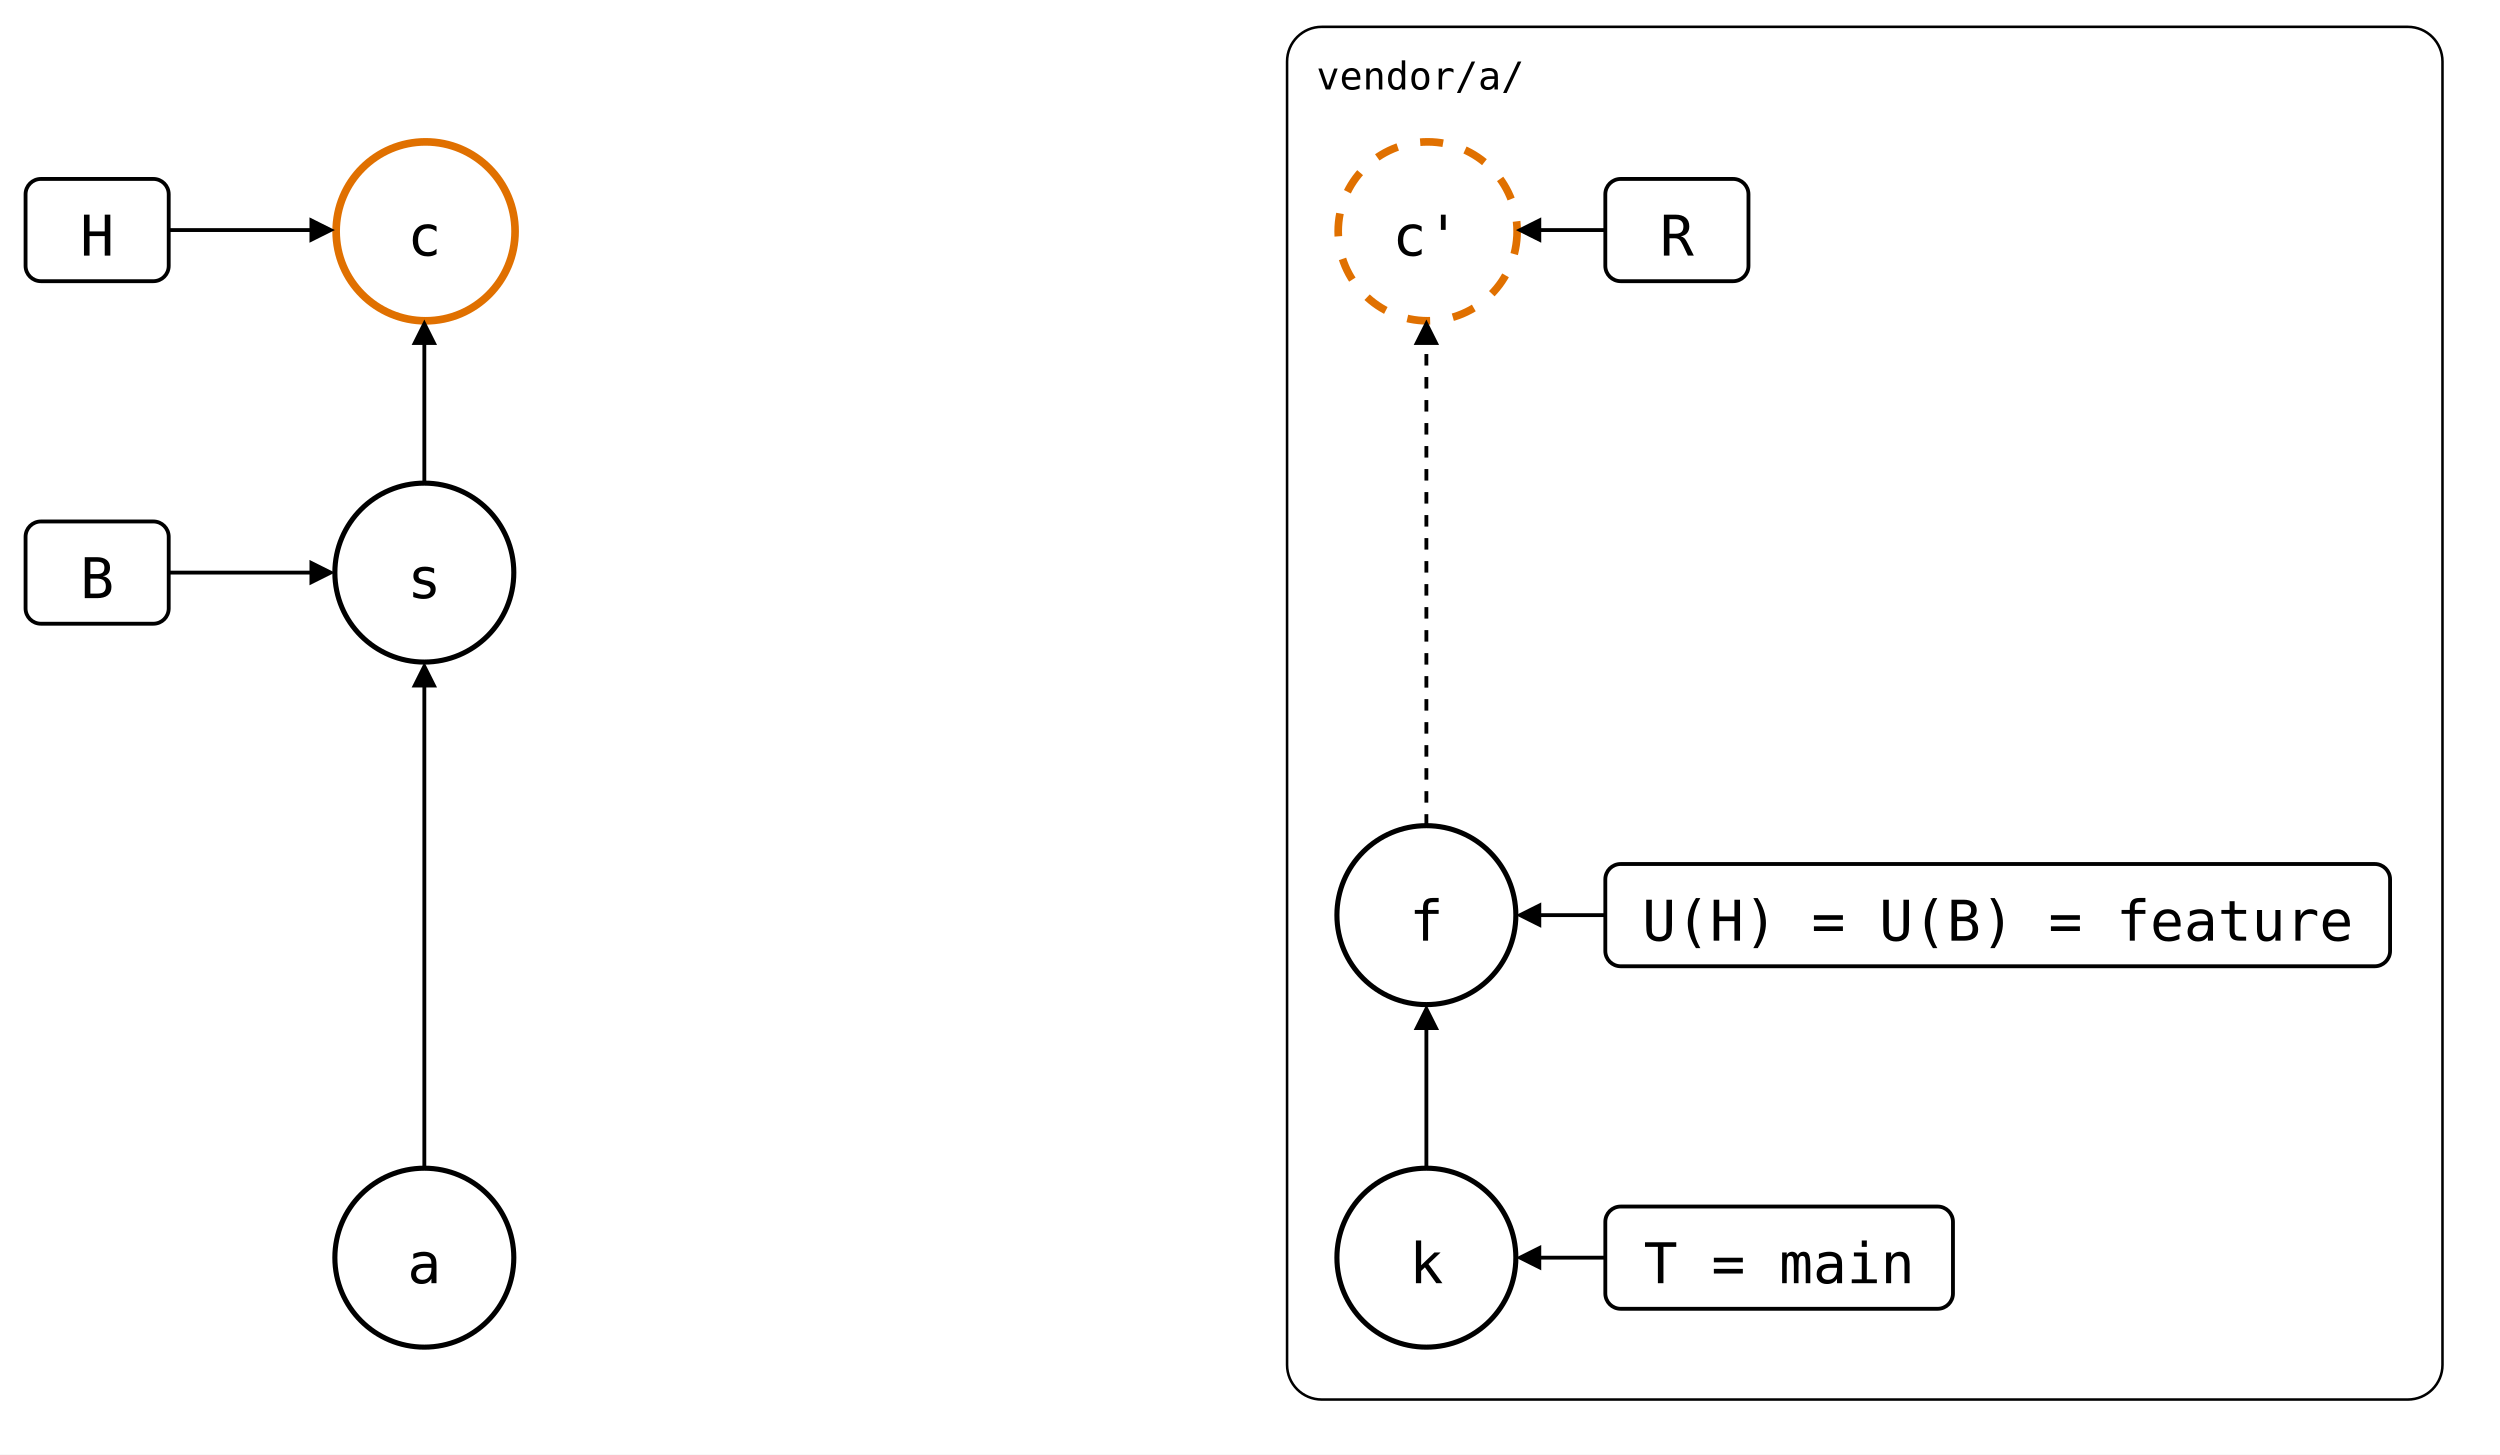
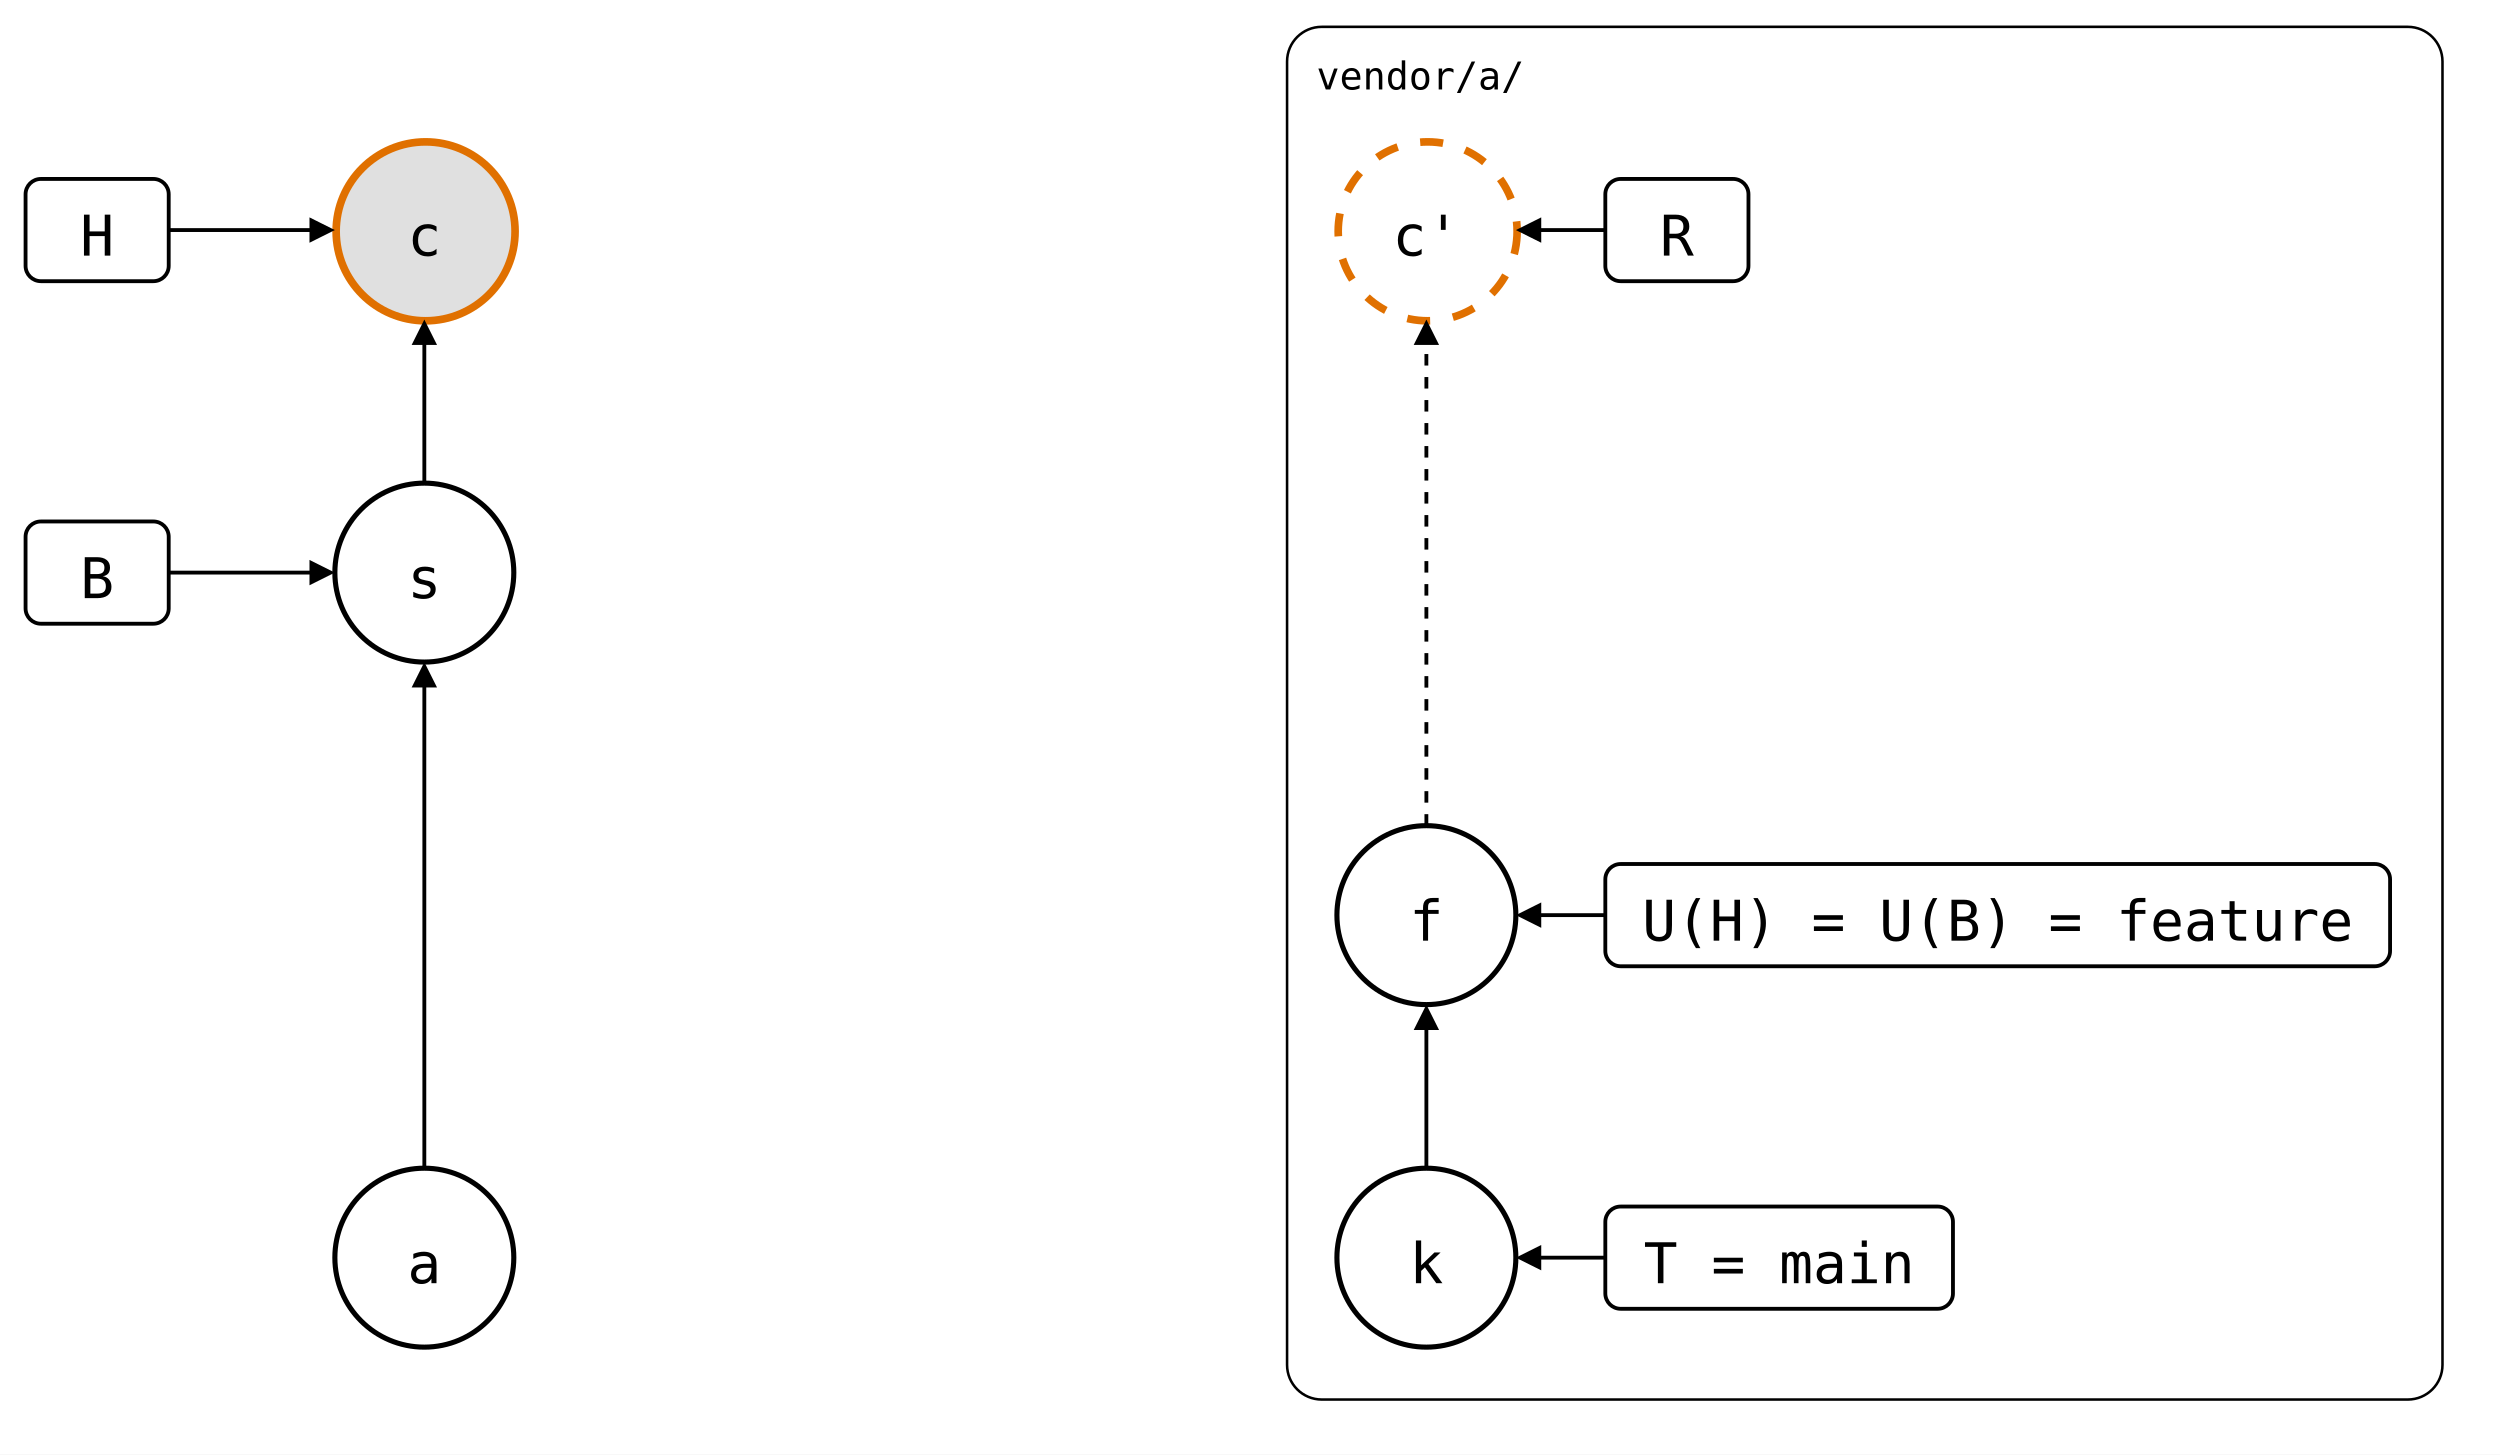
- <svg xmlns="http://www.w3.org/2000/svg" style="background: #ffffff; background-color: light-dark(#ffffff, #121212); color-scheme: light dark;" version="1.1" width="978px" height="569px" viewBox="0 0 978 569" id="ge-svg-d2YmRWk-My5h2-No0Hhh" content="&lt;mxfile host=&quot;Electron&quot;&gt;&#10;  &lt;diagram name=&quot;squash-merged-pull&quot; id=&quot;squash-merged-pull&quot;&gt;&#10;    &lt;mxGraphModel grid=&quot;0&quot; gridSize=&quot;10&quot; guides=&quot;1&quot; tooltips=&quot;1&quot; connect=&quot;1&quot; arrows=&quot;1&quot; fold=&quot;0&quot; page=&quot;0&quot; pageScale=&quot;1&quot; pageWidth=&quot;850&quot; pageHeight=&quot;1100&quot; background=&quot;#ffffff&quot; math=&quot;0&quot; shadow=&quot;0&quot;&gt;&#10;      &lt;root&gt;&#10;        &lt;mxCell id=&quot;0&quot; /&gt;&#10;        &lt;mxCell id=&quot;1&quot; parent=&quot;0&quot; /&gt;&#10;        &lt;mxCell id=&quot;lane&quot; parent=&quot;1&quot; style=&quot;rounded=1;arcSize=3;fillColor=none;strokeWidth=1;fontSize=15;verticalAlign=top;align=left;spacingLeft=10;spacingTop=4;fontFamily=Roboto Mono,monospace;&quot; value=&quot;vendor/a/&quot; vertex=&quot;1&quot;&gt;&#10;          &lt;mxGeometry height=&quot;537&quot; width=&quot;452&quot; x=&quot;601&quot; y=&quot;29&quot; as=&quot;geometry&quot; /&gt;&#10;        &lt;/mxCell&gt;&#10;        &lt;mxCell id=&quot;a&quot; parent=&quot;1&quot; style=&quot;ellipse;aspect=fixed;strokeWidth=2;fontSize=22;fontFamily=Roboto Mono,monospace;&quot; value=&quot;a&quot; vertex=&quot;1&quot;&gt;&#10;          &lt;mxGeometry height=&quot;70&quot; width=&quot;70&quot; x=&quot;229&quot; y=&quot;476&quot; as=&quot;geometry&quot; /&gt;&#10;        &lt;/mxCell&gt;&#10;        &lt;mxCell id=&quot;s&quot; parent=&quot;1&quot; style=&quot;ellipse;aspect=fixed;strokeWidth=2;fontSize=22;fontFamily=Roboto Mono,monospace;&quot; value=&quot;s&quot; vertex=&quot;1&quot;&gt;&#10;          &lt;mxGeometry height=&quot;70&quot; width=&quot;70&quot; x=&quot;229&quot; y=&quot;208&quot; as=&quot;geometry&quot; /&gt;&#10;        &lt;/mxCell&gt;&#10;        &lt;mxCell id=&quot;c&quot; parent=&quot;1&quot; style=&quot;ellipse;aspect=fixed;fontSize=22;fontFamily=Roboto Mono,monospace;strokeColor=#E07000;strokeWidth=3;&quot; value=&quot;c&quot; vertex=&quot;1&quot;&gt;&#10;          &lt;mxGeometry height=&quot;70&quot; width=&quot;70&quot; x=&quot;229&quot; y=&quot;74&quot; as=&quot;geometry&quot; /&gt;&#10;        &lt;/mxCell&gt;&#10;        &lt;mxCell id=&quot;k&quot; parent=&quot;1&quot; style=&quot;ellipse;aspect=fixed;strokeWidth=2;fontSize=22;fontFamily=Roboto Mono,monospace;&quot; value=&quot;k&quot; vertex=&quot;1&quot;&gt;&#10;          &lt;mxGeometry height=&quot;70&quot; width=&quot;70&quot; x=&quot;621&quot; y=&quot;476&quot; as=&quot;geometry&quot; /&gt;&#10;        &lt;/mxCell&gt;&#10;        &lt;mxCell id=&quot;f&quot; parent=&quot;1&quot; style=&quot;ellipse;aspect=fixed;strokeWidth=2;fontSize=22;fontFamily=Roboto Mono,monospace;&quot; value=&quot;f&quot; vertex=&quot;1&quot;&gt;&#10;          &lt;mxGeometry height=&quot;70&quot; width=&quot;70&quot; x=&quot;621&quot; y=&quot;342&quot; as=&quot;geometry&quot; /&gt;&#10;        &lt;/mxCell&gt;&#10;        &lt;mxCell id=&quot;c_&quot; parent=&quot;1&quot; style=&quot;ellipse;aspect=fixed;fontSize=22;fontFamily=Roboto Mono,monospace;dashed=1;strokeColor=#E07000;strokeWidth=3;&quot; value=&quot;c&amp;#39;&quot; vertex=&quot;1&quot;&gt;&#10;          &lt;mxGeometry height=&quot;70&quot; width=&quot;70&quot; x=&quot;621&quot; y=&quot;74&quot; as=&quot;geometry&quot; /&gt;&#10;        &lt;/mxCell&gt;&#10;        &lt;mxCell id=&quot;box0&quot; parent=&quot;1&quot; style=&quot;rounded=1;strokeWidth=1.5;fontSize=22;fontFamily=Roboto Mono,monospace;&quot; value=&quot;H&quot; vertex=&quot;1&quot;&gt;&#10;          &lt;mxGeometry height=&quot;40&quot; width=&quot;56&quot; x=&quot;108&quot; y=&quot;89&quot; as=&quot;geometry&quot; /&gt;&#10;        &lt;/mxCell&gt;&#10;        &lt;mxCell id=&quot;e0&quot; edge=&quot;1&quot; parent=&quot;1&quot; source=&quot;box0&quot; style=&quot;endArrow=block;endFill=1;html=1;strokeWidth=1.5;rounded=0;&quot; target=&quot;c&quot;&gt;&#10;          &lt;mxGeometry relative=&quot;1&quot; as=&quot;geometry&quot; /&gt;&#10;        &lt;/mxCell&gt;&#10;        &lt;mxCell id=&quot;box1&quot; parent=&quot;1&quot; style=&quot;rounded=1;strokeWidth=1.5;fontSize=22;fontFamily=Roboto Mono,monospace;&quot; value=&quot;B&quot; vertex=&quot;1&quot;&gt;&#10;          &lt;mxGeometry height=&quot;40&quot; width=&quot;56&quot; x=&quot;108&quot; y=&quot;223&quot; as=&quot;geometry&quot; /&gt;&#10;        &lt;/mxCell&gt;&#10;        &lt;mxCell id=&quot;e1&quot; edge=&quot;1&quot; parent=&quot;1&quot; source=&quot;box1&quot; style=&quot;endArrow=block;endFill=1;html=1;strokeWidth=1.5;rounded=0;&quot; target=&quot;s&quot;&gt;&#10;          &lt;mxGeometry relative=&quot;1&quot; as=&quot;geometry&quot; /&gt;&#10;        &lt;/mxCell&gt;&#10;        &lt;mxCell id=&quot;box2&quot; parent=&quot;1&quot; style=&quot;rounded=1;strokeWidth=1.5;fontSize=22;fontFamily=Roboto Mono,monospace;&quot; value=&quot;T = main&quot; vertex=&quot;1&quot;&gt;&#10;          &lt;mxGeometry height=&quot;40&quot; width=&quot;136&quot; x=&quot;726&quot; y=&quot;491&quot; as=&quot;geometry&quot; /&gt;&#10;        &lt;/mxCell&gt;&#10;        &lt;mxCell id=&quot;e2&quot; edge=&quot;1&quot; parent=&quot;1&quot; source=&quot;box2&quot; style=&quot;endArrow=block;endFill=1;html=1;strokeWidth=1.5;rounded=0;&quot; target=&quot;k&quot;&gt;&#10;          &lt;mxGeometry relative=&quot;1&quot; as=&quot;geometry&quot; /&gt;&#10;        &lt;/mxCell&gt;&#10;        &lt;mxCell id=&quot;box3&quot; parent=&quot;1&quot; style=&quot;rounded=1;strokeWidth=1.5;fontSize=22;fontFamily=Roboto Mono,monospace;&quot; value=&quot;U(H) = U(B) = feature&quot; vertex=&quot;1&quot;&gt;&#10;          &lt;mxGeometry height=&quot;40&quot; width=&quot;307&quot; x=&quot;726&quot; y=&quot;357&quot; as=&quot;geometry&quot; /&gt;&#10;        &lt;/mxCell&gt;&#10;        &lt;mxCell id=&quot;e3&quot; edge=&quot;1&quot; parent=&quot;1&quot; source=&quot;box3&quot; style=&quot;endArrow=block;endFill=1;html=1;strokeWidth=1.5;rounded=0;&quot; target=&quot;f&quot;&gt;&#10;          &lt;mxGeometry relative=&quot;1&quot; as=&quot;geometry&quot; /&gt;&#10;        &lt;/mxCell&gt;&#10;        &lt;mxCell id=&quot;box4&quot; parent=&quot;1&quot; style=&quot;rounded=1;strokeWidth=1.5;fontSize=22;fontFamily=Roboto Mono,monospace;&quot; value=&quot;R&quot; vertex=&quot;1&quot;&gt;&#10;          &lt;mxGeometry height=&quot;40&quot; width=&quot;56&quot; x=&quot;726&quot; y=&quot;89&quot; as=&quot;geometry&quot; /&gt;&#10;        &lt;/mxCell&gt;&#10;        &lt;mxCell id=&quot;e4&quot; edge=&quot;1&quot; parent=&quot;1&quot; source=&quot;box4&quot; style=&quot;endArrow=block;endFill=1;html=1;strokeWidth=1.5;rounded=0;&quot; target=&quot;c_&quot;&gt;&#10;          &lt;mxGeometry relative=&quot;1&quot; as=&quot;geometry&quot; /&gt;&#10;        &lt;/mxCell&gt;&#10;        &lt;mxCell id=&quot;e5&quot; edge=&quot;1&quot; parent=&quot;1&quot; source=&quot;a&quot; style=&quot;endArrow=block;endFill=1;html=1;strokeWidth=1.5;rounded=0;&quot; target=&quot;s&quot;&gt;&#10;          &lt;mxGeometry relative=&quot;1&quot; as=&quot;geometry&quot; /&gt;&#10;        &lt;/mxCell&gt;&#10;        &lt;mxCell id=&quot;e6&quot; edge=&quot;1&quot; parent=&quot;1&quot; source=&quot;s&quot; style=&quot;endArrow=block;endFill=1;html=1;strokeWidth=1.5;rounded=0;&quot; target=&quot;c&quot;&gt;&#10;          &lt;mxGeometry relative=&quot;1&quot; as=&quot;geometry&quot; /&gt;&#10;        &lt;/mxCell&gt;&#10;        &lt;mxCell id=&quot;e7&quot; edge=&quot;1&quot; parent=&quot;1&quot; source=&quot;k&quot; style=&quot;endArrow=block;endFill=1;html=1;strokeWidth=1.5;rounded=0;&quot; target=&quot;f&quot;&gt;&#10;          &lt;mxGeometry relative=&quot;1&quot; as=&quot;geometry&quot; /&gt;&#10;        &lt;/mxCell&gt;&#10;        &lt;mxCell id=&quot;e8&quot; edge=&quot;1&quot; parent=&quot;1&quot; source=&quot;f&quot; style=&quot;endArrow=block;endFill=1;html=1;strokeWidth=1.5;rounded=0;dashed=1;&quot; target=&quot;c_&quot;&gt;&#10;          &lt;mxGeometry relative=&quot;1&quot; as=&quot;geometry&quot; /&gt;&#10;        &lt;/mxCell&gt;&#10;      &lt;/root&gt;&#10;    &lt;/mxGraphModel&gt;&#10;  &lt;/diagram&gt;&#10;&lt;/mxfile&gt;&#10;">
-   <style type="text/css">@supports (color: light-dark(#000, #fff)) { #ge-svg-d2YmRWk-My5h2-No0Hhh { --ge-adaptive-bg: light-dark(#ffffff, var(--ge-dark-color, #121212)); } }</style>
+ <svg xmlns="http://www.w3.org/2000/svg" style="background: #ffffff; background-color: light-dark(#ffffff, #121212); color-scheme: light dark;" version="1.1" width="978px" height="569px" viewBox="0 0 978 569" id="ge-svg-RLfy_32sLB-8lAvDpQ_S" content="&lt;mxfile host=&quot;Electron&quot;&gt;&#10;  &lt;diagram name=&quot;squash-merged-pull&quot; id=&quot;squash-merged-pull&quot;&gt;&#10;    &lt;mxGraphModel grid=&quot;0&quot; gridSize=&quot;10&quot; guides=&quot;1&quot; tooltips=&quot;1&quot; connect=&quot;1&quot; arrows=&quot;1&quot; fold=&quot;0&quot; page=&quot;0&quot; pageScale=&quot;1&quot; pageWidth=&quot;850&quot; pageHeight=&quot;1100&quot; background=&quot;#ffffff&quot; math=&quot;0&quot; shadow=&quot;0&quot;&gt;&#10;      &lt;root&gt;&#10;        &lt;mxCell id=&quot;0&quot; /&gt;&#10;        &lt;mxCell id=&quot;1&quot; parent=&quot;0&quot; /&gt;&#10;        &lt;mxCell id=&quot;lane&quot; parent=&quot;1&quot; style=&quot;rounded=1;arcSize=3;fillColor=none;strokeWidth=1;fontSize=15;verticalAlign=top;align=left;spacingLeft=10;spacingTop=4;fontFamily=Roboto Mono,monospace;&quot; value=&quot;vendor/a/&quot; vertex=&quot;1&quot;&gt;&#10;          &lt;mxGeometry height=&quot;537&quot; width=&quot;452&quot; x=&quot;601&quot; y=&quot;29&quot; as=&quot;geometry&quot; /&gt;&#10;        &lt;/mxCell&gt;&#10;        &lt;mxCell id=&quot;a&quot; parent=&quot;1&quot; style=&quot;ellipse;aspect=fixed;strokeWidth=2;fontSize=22;fontFamily=Roboto Mono,monospace;&quot; value=&quot;a&quot; vertex=&quot;1&quot;&gt;&#10;          &lt;mxGeometry height=&quot;70&quot; width=&quot;70&quot; x=&quot;229&quot; y=&quot;476&quot; as=&quot;geometry&quot; /&gt;&#10;        &lt;/mxCell&gt;&#10;        &lt;mxCell id=&quot;s&quot; parent=&quot;1&quot; style=&quot;ellipse;aspect=fixed;strokeWidth=2;fontSize=22;fontFamily=Roboto Mono,monospace;&quot; value=&quot;s&quot; vertex=&quot;1&quot;&gt;&#10;          &lt;mxGeometry height=&quot;70&quot; width=&quot;70&quot; x=&quot;229&quot; y=&quot;208&quot; as=&quot;geometry&quot; /&gt;&#10;        &lt;/mxCell&gt;&#10;        &lt;mxCell id=&quot;c&quot; parent=&quot;1&quot; style=&quot;ellipse;aspect=fixed;fontSize=22;fontFamily=Roboto Mono,monospace;fillColor=#E0E0E0;strokeColor=#E07000;strokeWidth=3;&quot; value=&quot;c&quot; vertex=&quot;1&quot;&gt;&#10;          &lt;mxGeometry height=&quot;70&quot; width=&quot;70&quot; x=&quot;229&quot; y=&quot;74&quot; as=&quot;geometry&quot; /&gt;&#10;        &lt;/mxCell&gt;&#10;        &lt;mxCell id=&quot;k&quot; parent=&quot;1&quot; style=&quot;ellipse;aspect=fixed;strokeWidth=2;fontSize=22;fontFamily=Roboto Mono,monospace;&quot; value=&quot;k&quot; vertex=&quot;1&quot;&gt;&#10;          &lt;mxGeometry height=&quot;70&quot; width=&quot;70&quot; x=&quot;621&quot; y=&quot;476&quot; as=&quot;geometry&quot; /&gt;&#10;        &lt;/mxCell&gt;&#10;        &lt;mxCell id=&quot;f&quot; parent=&quot;1&quot; style=&quot;ellipse;aspect=fixed;strokeWidth=2;fontSize=22;fontFamily=Roboto Mono,monospace;&quot; value=&quot;f&quot; vertex=&quot;1&quot;&gt;&#10;          &lt;mxGeometry height=&quot;70&quot; width=&quot;70&quot; x=&quot;621&quot; y=&quot;342&quot; as=&quot;geometry&quot; /&gt;&#10;        &lt;/mxCell&gt;&#10;        &lt;mxCell id=&quot;c_&quot; parent=&quot;1&quot; style=&quot;ellipse;aspect=fixed;fontSize=22;fontFamily=Roboto Mono,monospace;dashed=1;strokeColor=#E07000;strokeWidth=3;&quot; value=&quot;c&amp;#39;&quot; vertex=&quot;1&quot;&gt;&#10;          &lt;mxGeometry height=&quot;70&quot; width=&quot;70&quot; x=&quot;621&quot; y=&quot;74&quot; as=&quot;geometry&quot; /&gt;&#10;        &lt;/mxCell&gt;&#10;        &lt;mxCell id=&quot;box0&quot; parent=&quot;1&quot; style=&quot;rounded=1;strokeWidth=1.5;fontSize=22;fontFamily=Roboto Mono,monospace;&quot; value=&quot;H&quot; vertex=&quot;1&quot;&gt;&#10;          &lt;mxGeometry height=&quot;40&quot; width=&quot;56&quot; x=&quot;108&quot; y=&quot;89&quot; as=&quot;geometry&quot; /&gt;&#10;        &lt;/mxCell&gt;&#10;        &lt;mxCell id=&quot;e0&quot; edge=&quot;1&quot; parent=&quot;1&quot; source=&quot;box0&quot; style=&quot;endArrow=block;endFill=1;html=1;strokeWidth=1.5;rounded=0;&quot; target=&quot;c&quot;&gt;&#10;          &lt;mxGeometry relative=&quot;1&quot; as=&quot;geometry&quot; /&gt;&#10;        &lt;/mxCell&gt;&#10;        &lt;mxCell id=&quot;box1&quot; parent=&quot;1&quot; style=&quot;rounded=1;strokeWidth=1.5;fontSize=22;fontFamily=Roboto Mono,monospace;&quot; value=&quot;B&quot; vertex=&quot;1&quot;&gt;&#10;          &lt;mxGeometry height=&quot;40&quot; width=&quot;56&quot; x=&quot;108&quot; y=&quot;223&quot; as=&quot;geometry&quot; /&gt;&#10;        &lt;/mxCell&gt;&#10;        &lt;mxCell id=&quot;e1&quot; edge=&quot;1&quot; parent=&quot;1&quot; source=&quot;box1&quot; style=&quot;endArrow=block;endFill=1;html=1;strokeWidth=1.5;rounded=0;&quot; target=&quot;s&quot;&gt;&#10;          &lt;mxGeometry relative=&quot;1&quot; as=&quot;geometry&quot; /&gt;&#10;        &lt;/mxCell&gt;&#10;        &lt;mxCell id=&quot;box2&quot; parent=&quot;1&quot; style=&quot;rounded=1;strokeWidth=1.5;fontSize=22;fontFamily=Roboto Mono,monospace;&quot; value=&quot;T = main&quot; vertex=&quot;1&quot;&gt;&#10;          &lt;mxGeometry height=&quot;40&quot; width=&quot;136&quot; x=&quot;726&quot; y=&quot;491&quot; as=&quot;geometry&quot; /&gt;&#10;        &lt;/mxCell&gt;&#10;        &lt;mxCell id=&quot;e2&quot; edge=&quot;1&quot; parent=&quot;1&quot; source=&quot;box2&quot; style=&quot;endArrow=block;endFill=1;html=1;strokeWidth=1.5;rounded=0;&quot; target=&quot;k&quot;&gt;&#10;          &lt;mxGeometry relative=&quot;1&quot; as=&quot;geometry&quot; /&gt;&#10;        &lt;/mxCell&gt;&#10;        &lt;mxCell id=&quot;box3&quot; parent=&quot;1&quot; style=&quot;rounded=1;strokeWidth=1.5;fontSize=22;fontFamily=Roboto Mono,monospace;&quot; value=&quot;U(H) = U(B) = feature&quot; vertex=&quot;1&quot;&gt;&#10;          &lt;mxGeometry height=&quot;40&quot; width=&quot;307&quot; x=&quot;726&quot; y=&quot;357&quot; as=&quot;geometry&quot; /&gt;&#10;        &lt;/mxCell&gt;&#10;        &lt;mxCell id=&quot;e3&quot; edge=&quot;1&quot; parent=&quot;1&quot; source=&quot;box3&quot; style=&quot;endArrow=block;endFill=1;html=1;strokeWidth=1.5;rounded=0;&quot; target=&quot;f&quot;&gt;&#10;          &lt;mxGeometry relative=&quot;1&quot; as=&quot;geometry&quot; /&gt;&#10;        &lt;/mxCell&gt;&#10;        &lt;mxCell id=&quot;box4&quot; parent=&quot;1&quot; style=&quot;rounded=1;strokeWidth=1.5;fontSize=22;fontFamily=Roboto Mono,monospace;&quot; value=&quot;R&quot; vertex=&quot;1&quot;&gt;&#10;          &lt;mxGeometry height=&quot;40&quot; width=&quot;56&quot; x=&quot;726&quot; y=&quot;89&quot; as=&quot;geometry&quot; /&gt;&#10;        &lt;/mxCell&gt;&#10;        &lt;mxCell id=&quot;e4&quot; edge=&quot;1&quot; parent=&quot;1&quot; source=&quot;box4&quot; style=&quot;endArrow=block;endFill=1;html=1;strokeWidth=1.5;rounded=0;&quot; target=&quot;c_&quot;&gt;&#10;          &lt;mxGeometry relative=&quot;1&quot; as=&quot;geometry&quot; /&gt;&#10;        &lt;/mxCell&gt;&#10;        &lt;mxCell id=&quot;e5&quot; edge=&quot;1&quot; parent=&quot;1&quot; source=&quot;a&quot; style=&quot;endArrow=block;endFill=1;html=1;strokeWidth=1.5;rounded=0;&quot; target=&quot;s&quot;&gt;&#10;          &lt;mxGeometry relative=&quot;1&quot; as=&quot;geometry&quot; /&gt;&#10;        &lt;/mxCell&gt;&#10;        &lt;mxCell id=&quot;e6&quot; edge=&quot;1&quot; parent=&quot;1&quot; source=&quot;s&quot; style=&quot;endArrow=block;endFill=1;html=1;strokeWidth=1.5;rounded=0;&quot; target=&quot;c&quot;&gt;&#10;          &lt;mxGeometry relative=&quot;1&quot; as=&quot;geometry&quot; /&gt;&#10;        &lt;/mxCell&gt;&#10;        &lt;mxCell id=&quot;e7&quot; edge=&quot;1&quot; parent=&quot;1&quot; source=&quot;k&quot; style=&quot;endArrow=block;endFill=1;html=1;strokeWidth=1.5;rounded=0;&quot; target=&quot;f&quot;&gt;&#10;          &lt;mxGeometry relative=&quot;1&quot; as=&quot;geometry&quot; /&gt;&#10;        &lt;/mxCell&gt;&#10;        &lt;mxCell id=&quot;e8&quot; edge=&quot;1&quot; parent=&quot;1&quot; source=&quot;f&quot; style=&quot;endArrow=block;endFill=1;html=1;strokeWidth=1.5;rounded=0;dashed=1;&quot; target=&quot;c_&quot;&gt;&#10;          &lt;mxGeometry relative=&quot;1&quot; as=&quot;geometry&quot; /&gt;&#10;        &lt;/mxCell&gt;&#10;      &lt;/root&gt;&#10;    &lt;/mxGraphModel&gt;&#10;  &lt;/diagram&gt;&#10;&lt;/mxfile&gt;&#10;">
+   <style type="text/css">@supports (color: light-dark(#000, #fff)) { #ge-svg-RLfy_32sLB-8lAvDpQ_S { --ge-adaptive-bg: light-dark(#ffffff, var(--ge-dark-color, #121212)); } }</style>
  <defs />
  <rect fill="#ffffff" width="100%" height="100%" x="0" y="0" style="fill: light-dark(rgb(255, 255, 255), rgb(18, 18, 18));" />
  <g>
    <g data-cell-id="0">
      <g data-cell-id="1">
        <g data-cell-id="lane">
          <g transform="translate(0.5,0.5)">
            <rect x="503" y="10" width="452" height="537" rx="13.56" ry="13.56" fill="none" stroke="#000000" pointer-events="all" style="stroke: light-dark(rgb(0, 0, 0), rgb(255, 255, 255));" />
          </g>
          <g>
            <g fill="#000000" font-family="'Roboto Mono', monospace" text-anchor="start" font-size="15px" style="fill: light-dark(rgb(0, 0, 0), rgb(255, 255, 255));">
              <text x="515" y="35">vendor/a/</text>
            </g>
          </g>
        </g>
        <g data-cell-id="a">
          <g>
            <ellipse cx="166" cy="492" rx="35" ry="35" fill="#ffffff" stroke="#000000" stroke-width="2" pointer-events="all" style="fill: var(--ge-adaptive-bg, #ffffff); stroke: light-dark(rgb(0, 0, 0), rgb(255, 255, 255));" />
          </g>
          <g>
            <g fill="#000000" font-family="'Roboto Mono', monospace" text-anchor="middle" font-size="22px" style="fill: light-dark(rgb(0, 0, 0), rgb(255, 255, 255));">
              <text x="166" y="502">a</text>
            </g>
          </g>
        </g>
        <g data-cell-id="s">
          <g>
            <ellipse cx="166" cy="224" rx="35" ry="35" fill="#ffffff" stroke="#000000" stroke-width="2" pointer-events="all" style="fill: var(--ge-adaptive-bg, #ffffff); stroke: light-dark(rgb(0, 0, 0), rgb(255, 255, 255));" />
          </g>
          <g>
            <g fill="#000000" font-family="'Roboto Mono', monospace" text-anchor="middle" font-size="22px" style="fill: light-dark(rgb(0, 0, 0), rgb(255, 255, 255));">
              <text x="166" y="234">s</text>
            </g>
          </g>
        </g>
        <g data-cell-id="c">
          <g transform="translate(0.5,0.5)">
-             <ellipse cx="166" cy="90" rx="35" ry="35" fill="#ffffff" stroke="#e07000" stroke-width="3" pointer-events="all" style="fill: var(--ge-adaptive-bg, #ffffff); stroke: light-dark(rgb(224, 112, 0), rgb(210, 114, 18));" />
+             <ellipse cx="166" cy="90" rx="35" ry="35" fill="#e0e0e0" stroke="#e07000" stroke-width="3" pointer-events="all" style="fill: light-dark(rgb(224, 224, 224), rgb(45, 45, 45)); stroke: light-dark(rgb(224, 112, 0), rgb(210, 114, 18));" />
          </g>
          <g>
            <g fill="#000000" font-family="'Roboto Mono', monospace" text-anchor="middle" font-size="22px" style="fill: light-dark(rgb(0, 0, 0), rgb(255, 255, 255));">
              <text x="166" y="100">c</text>
            </g>
          </g>
        </g>
        <g data-cell-id="k">
          <g>
            <ellipse cx="558" cy="492" rx="35" ry="35" fill="#ffffff" stroke="#000000" stroke-width="2" pointer-events="all" style="fill: var(--ge-adaptive-bg, #ffffff); stroke: light-dark(rgb(0, 0, 0), rgb(255, 255, 255));" />
          </g>
          <g>
            <g fill="#000000" font-family="'Roboto Mono', monospace" text-anchor="middle" font-size="22px" style="fill: light-dark(rgb(0, 0, 0), rgb(255, 255, 255));">
              <text x="558" y="502">k</text>
            </g>
          </g>
        </g>
        <g data-cell-id="f">
          <g>
            <ellipse cx="558" cy="358" rx="35" ry="35" fill="#ffffff" stroke="#000000" stroke-width="2" pointer-events="all" style="fill: var(--ge-adaptive-bg, #ffffff); stroke: light-dark(rgb(0, 0, 0), rgb(255, 255, 255));" />
          </g>
          <g>
            <g fill="#000000" font-family="'Roboto Mono', monospace" text-anchor="middle" font-size="22px" style="fill: light-dark(rgb(0, 0, 0), rgb(255, 255, 255));">
              <text x="558" y="368">f</text>
            </g>
          </g>
        </g>
        <g data-cell-id="c_">
          <g transform="translate(0.5,0.5)">
            <ellipse cx="558" cy="90" rx="35" ry="35" fill="#ffffff" stroke="#e07000" stroke-width="3" stroke-dasharray="9 9" pointer-events="all" style="fill: var(--ge-adaptive-bg, #ffffff); stroke: light-dark(rgb(224, 112, 0), rgb(210, 114, 18));" />
          </g>
          <g>
            <g fill="#000000" font-family="'Roboto Mono', monospace" text-anchor="middle" font-size="22px" style="fill: light-dark(rgb(0, 0, 0), rgb(255, 255, 255));">
              <text x="558" y="100">c'</text>
            </g>
          </g>
        </g>
        <g data-cell-id="box0">
          <g>
            <rect x="10" y="70" width="56" height="40" rx="6" ry="6" fill="#ffffff" stroke="#000000" stroke-width="1.5" pointer-events="all" style="fill: var(--ge-adaptive-bg, #ffffff); stroke: light-dark(rgb(0, 0, 0), rgb(255, 255, 255));" />
          </g>
          <g>
            <g fill="#000000" font-family="'Roboto Mono', monospace" text-anchor="middle" font-size="22px" style="fill: light-dark(rgb(0, 0, 0), rgb(255, 255, 255));">
              <text x="38" y="100">H</text>
            </g>
          </g>
        </g>
        <g data-cell-id="e0">
          <g>
            <path d="M 66 90 L 121.82 90" fill="none" stroke="#000000" stroke-width="1.5" stroke-miterlimit="10" pointer-events="stroke" style="stroke: light-dark(rgb(0, 0, 0), rgb(255, 255, 255));" />
            <path d="M 129.32 90 L 121.82 93.75 L 121.82 86.25 Z" fill="#000000" stroke="#000000" stroke-width="1.5" stroke-miterlimit="10" pointer-events="all" style="fill: light-dark(rgb(0, 0, 0), rgb(255, 255, 255)); stroke: light-dark(rgb(0, 0, 0), rgb(255, 255, 255));" />
          </g>
        </g>
        <g data-cell-id="box1">
          <g>
            <rect x="10" y="204" width="56" height="40" rx="6" ry="6" fill="#ffffff" stroke="#000000" stroke-width="1.5" pointer-events="all" style="fill: var(--ge-adaptive-bg, #ffffff); stroke: light-dark(rgb(0, 0, 0), rgb(255, 255, 255));" />
          </g>
          <g>
            <g fill="#000000" font-family="'Roboto Mono', monospace" text-anchor="middle" font-size="22px" style="fill: light-dark(rgb(0, 0, 0), rgb(255, 255, 255));">
              <text x="38" y="234">B</text>
            </g>
          </g>
        </g>
        <g data-cell-id="e1">
          <g>
            <path d="M 66 224 L 121.82 224" fill="none" stroke="#000000" stroke-width="1.5" stroke-miterlimit="10" pointer-events="stroke" style="stroke: light-dark(rgb(0, 0, 0), rgb(255, 255, 255));" />
            <path d="M 129.32 224 L 121.82 227.75 L 121.82 220.25 Z" fill="#000000" stroke="#000000" stroke-width="1.5" stroke-miterlimit="10" pointer-events="all" style="fill: light-dark(rgb(0, 0, 0), rgb(255, 255, 255)); stroke: light-dark(rgb(0, 0, 0), rgb(255, 255, 255));" />
          </g>
        </g>
        <g data-cell-id="box2">
          <g>
            <rect x="628" y="472" width="136" height="40" rx="6" ry="6" fill="#ffffff" stroke="#000000" stroke-width="1.5" pointer-events="all" style="fill: var(--ge-adaptive-bg, #ffffff); stroke: light-dark(rgb(0, 0, 0), rgb(255, 255, 255));" />
          </g>
          <g>
            <g fill="#000000" font-family="'Roboto Mono', monospace" text-anchor="middle" font-size="22px" style="fill: light-dark(rgb(0, 0, 0), rgb(255, 255, 255));">
              <text x="696" y="502">T = main</text>
            </g>
          </g>
        </g>
        <g data-cell-id="e2">
          <g>
            <path d="M 628 492 L 602.18 492" fill="none" stroke="#000000" stroke-width="1.5" stroke-miterlimit="10" pointer-events="stroke" style="stroke: light-dark(rgb(0, 0, 0), rgb(255, 255, 255));" />
            <path d="M 594.68 492 L 602.18 488.25 L 602.18 495.75 Z" fill="#000000" stroke="#000000" stroke-width="1.5" stroke-miterlimit="10" pointer-events="all" style="fill: light-dark(rgb(0, 0, 0), rgb(255, 255, 255)); stroke: light-dark(rgb(0, 0, 0), rgb(255, 255, 255));" />
          </g>
        </g>
        <g data-cell-id="box3">
          <g>
            <rect x="628" y="338" width="307" height="40" rx="6" ry="6" fill="#ffffff" stroke="#000000" stroke-width="1.5" pointer-events="all" style="fill: var(--ge-adaptive-bg, #ffffff); stroke: light-dark(rgb(0, 0, 0), rgb(255, 255, 255));" />
          </g>
          <g>
            <g fill="#000000" font-family="'Roboto Mono', monospace" text-anchor="middle" font-size="22px" style="fill: light-dark(rgb(0, 0, 0), rgb(255, 255, 255));">
              <text x="781.5" y="368">U(H) = U(B) = feature</text>
            </g>
          </g>
        </g>
        <g data-cell-id="e3">
          <g>
            <path d="M 628 358 L 602.18 358" fill="none" stroke="#000000" stroke-width="1.5" stroke-miterlimit="10" pointer-events="stroke" style="stroke: light-dark(rgb(0, 0, 0), rgb(255, 255, 255));" />
            <path d="M 594.68 358 L 602.18 354.25 L 602.18 361.75 Z" fill="#000000" stroke="#000000" stroke-width="1.5" stroke-miterlimit="10" pointer-events="all" style="fill: light-dark(rgb(0, 0, 0), rgb(255, 255, 255)); stroke: light-dark(rgb(0, 0, 0), rgb(255, 255, 255));" />
          </g>
        </g>
        <g data-cell-id="box4">
          <g>
            <rect x="628" y="70" width="56" height="40" rx="6" ry="6" fill="#ffffff" stroke="#000000" stroke-width="1.5" pointer-events="all" style="fill: var(--ge-adaptive-bg, #ffffff); stroke: light-dark(rgb(0, 0, 0), rgb(255, 255, 255));" />
          </g>
          <g>
            <g fill="#000000" font-family="'Roboto Mono', monospace" text-anchor="middle" font-size="22px" style="fill: light-dark(rgb(0, 0, 0), rgb(255, 255, 255));">
              <text x="656" y="100">R</text>
            </g>
          </g>
        </g>
        <g data-cell-id="e4">
          <g>
            <path d="M 628 90 L 602.18 90" fill="none" stroke="#000000" stroke-width="1.5" stroke-miterlimit="10" pointer-events="stroke" style="stroke: light-dark(rgb(0, 0, 0), rgb(255, 255, 255));" />
            <path d="M 594.68 90 L 602.18 86.25 L 602.18 93.75 Z" fill="#000000" stroke="#000000" stroke-width="1.5" stroke-miterlimit="10" pointer-events="all" style="fill: light-dark(rgb(0, 0, 0), rgb(255, 255, 255)); stroke: light-dark(rgb(0, 0, 0), rgb(255, 255, 255));" />
          </g>
        </g>
        <g data-cell-id="e5">
          <g>
            <path d="M 166 457 L 166 268.18" fill="none" stroke="#000000" stroke-width="1.5" stroke-miterlimit="10" pointer-events="stroke" style="stroke: light-dark(rgb(0, 0, 0), rgb(255, 255, 255));" />
            <path d="M 166 260.68 L 169.75 268.18 L 162.25 268.18 Z" fill="#000000" stroke="#000000" stroke-width="1.5" stroke-miterlimit="10" pointer-events="all" style="fill: light-dark(rgb(0, 0, 0), rgb(255, 255, 255)); stroke: light-dark(rgb(0, 0, 0), rgb(255, 255, 255));" />
          </g>
        </g>
        <g data-cell-id="e6">
          <g>
            <path d="M 166 189 L 166 134.18" fill="none" stroke="#000000" stroke-width="1.5" stroke-miterlimit="10" pointer-events="stroke" style="stroke: light-dark(rgb(0, 0, 0), rgb(255, 255, 255));" />
            <path d="M 166 126.68 L 169.75 134.18 L 162.25 134.18 Z" fill="#000000" stroke="#000000" stroke-width="1.5" stroke-miterlimit="10" pointer-events="all" style="fill: light-dark(rgb(0, 0, 0), rgb(255, 255, 255)); stroke: light-dark(rgb(0, 0, 0), rgb(255, 255, 255));" />
          </g>
        </g>
        <g data-cell-id="e7">
          <g>
            <path d="M 558 457 L 558 402.18" fill="none" stroke="#000000" stroke-width="1.5" stroke-miterlimit="10" pointer-events="stroke" style="stroke: light-dark(rgb(0, 0, 0), rgb(255, 255, 255));" />
            <path d="M 558 394.68 L 561.75 402.18 L 554.25 402.18 Z" fill="#000000" stroke="#000000" stroke-width="1.5" stroke-miterlimit="10" pointer-events="all" style="fill: light-dark(rgb(0, 0, 0), rgb(255, 255, 255)); stroke: light-dark(rgb(0, 0, 0), rgb(255, 255, 255));" />
          </g>
        </g>
        <g data-cell-id="e8">
          <g>
            <path d="M 558 323 L 558 134.18" fill="none" stroke="#000000" stroke-width="1.5" stroke-miterlimit="10" stroke-dasharray="4.5 4.5" pointer-events="stroke" style="stroke: light-dark(rgb(0, 0, 0), rgb(255, 255, 255));" />
            <path d="M 558 126.68 L 561.75 134.18 L 554.25 134.18 Z" fill="#000000" stroke="#000000" stroke-width="1.5" stroke-miterlimit="10" pointer-events="all" style="fill: light-dark(rgb(0, 0, 0), rgb(255, 255, 255)); stroke: light-dark(rgb(0, 0, 0), rgb(255, 255, 255));" />
          </g>
        </g>
      </g>
    </g>
  </g>
</svg>
